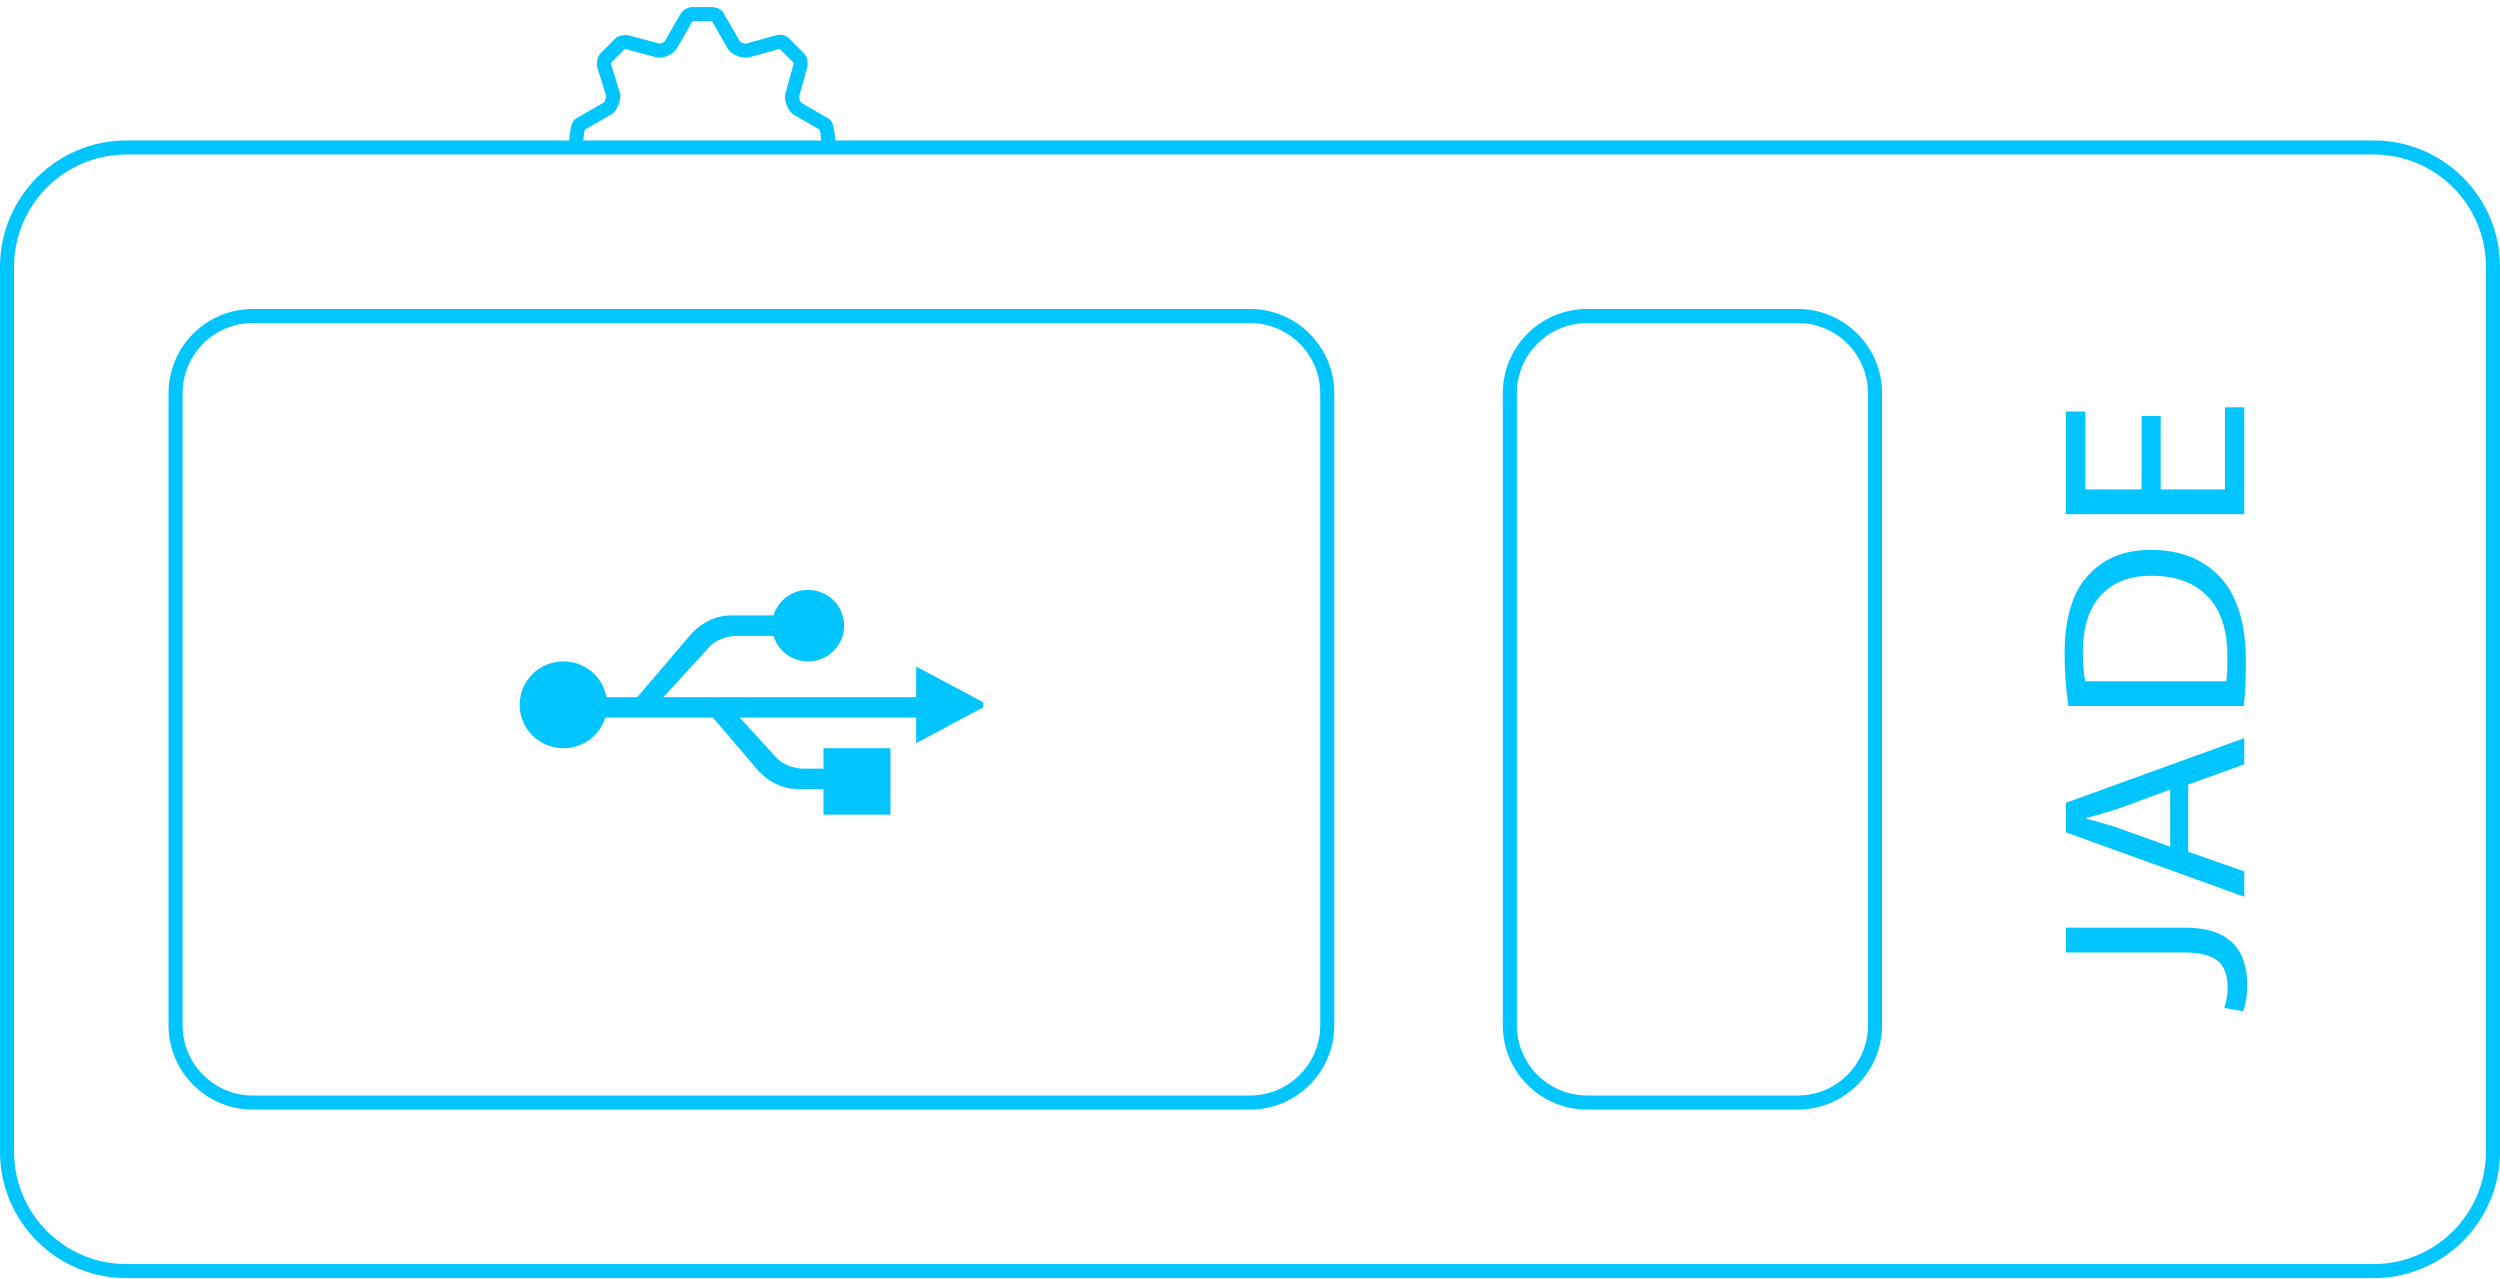
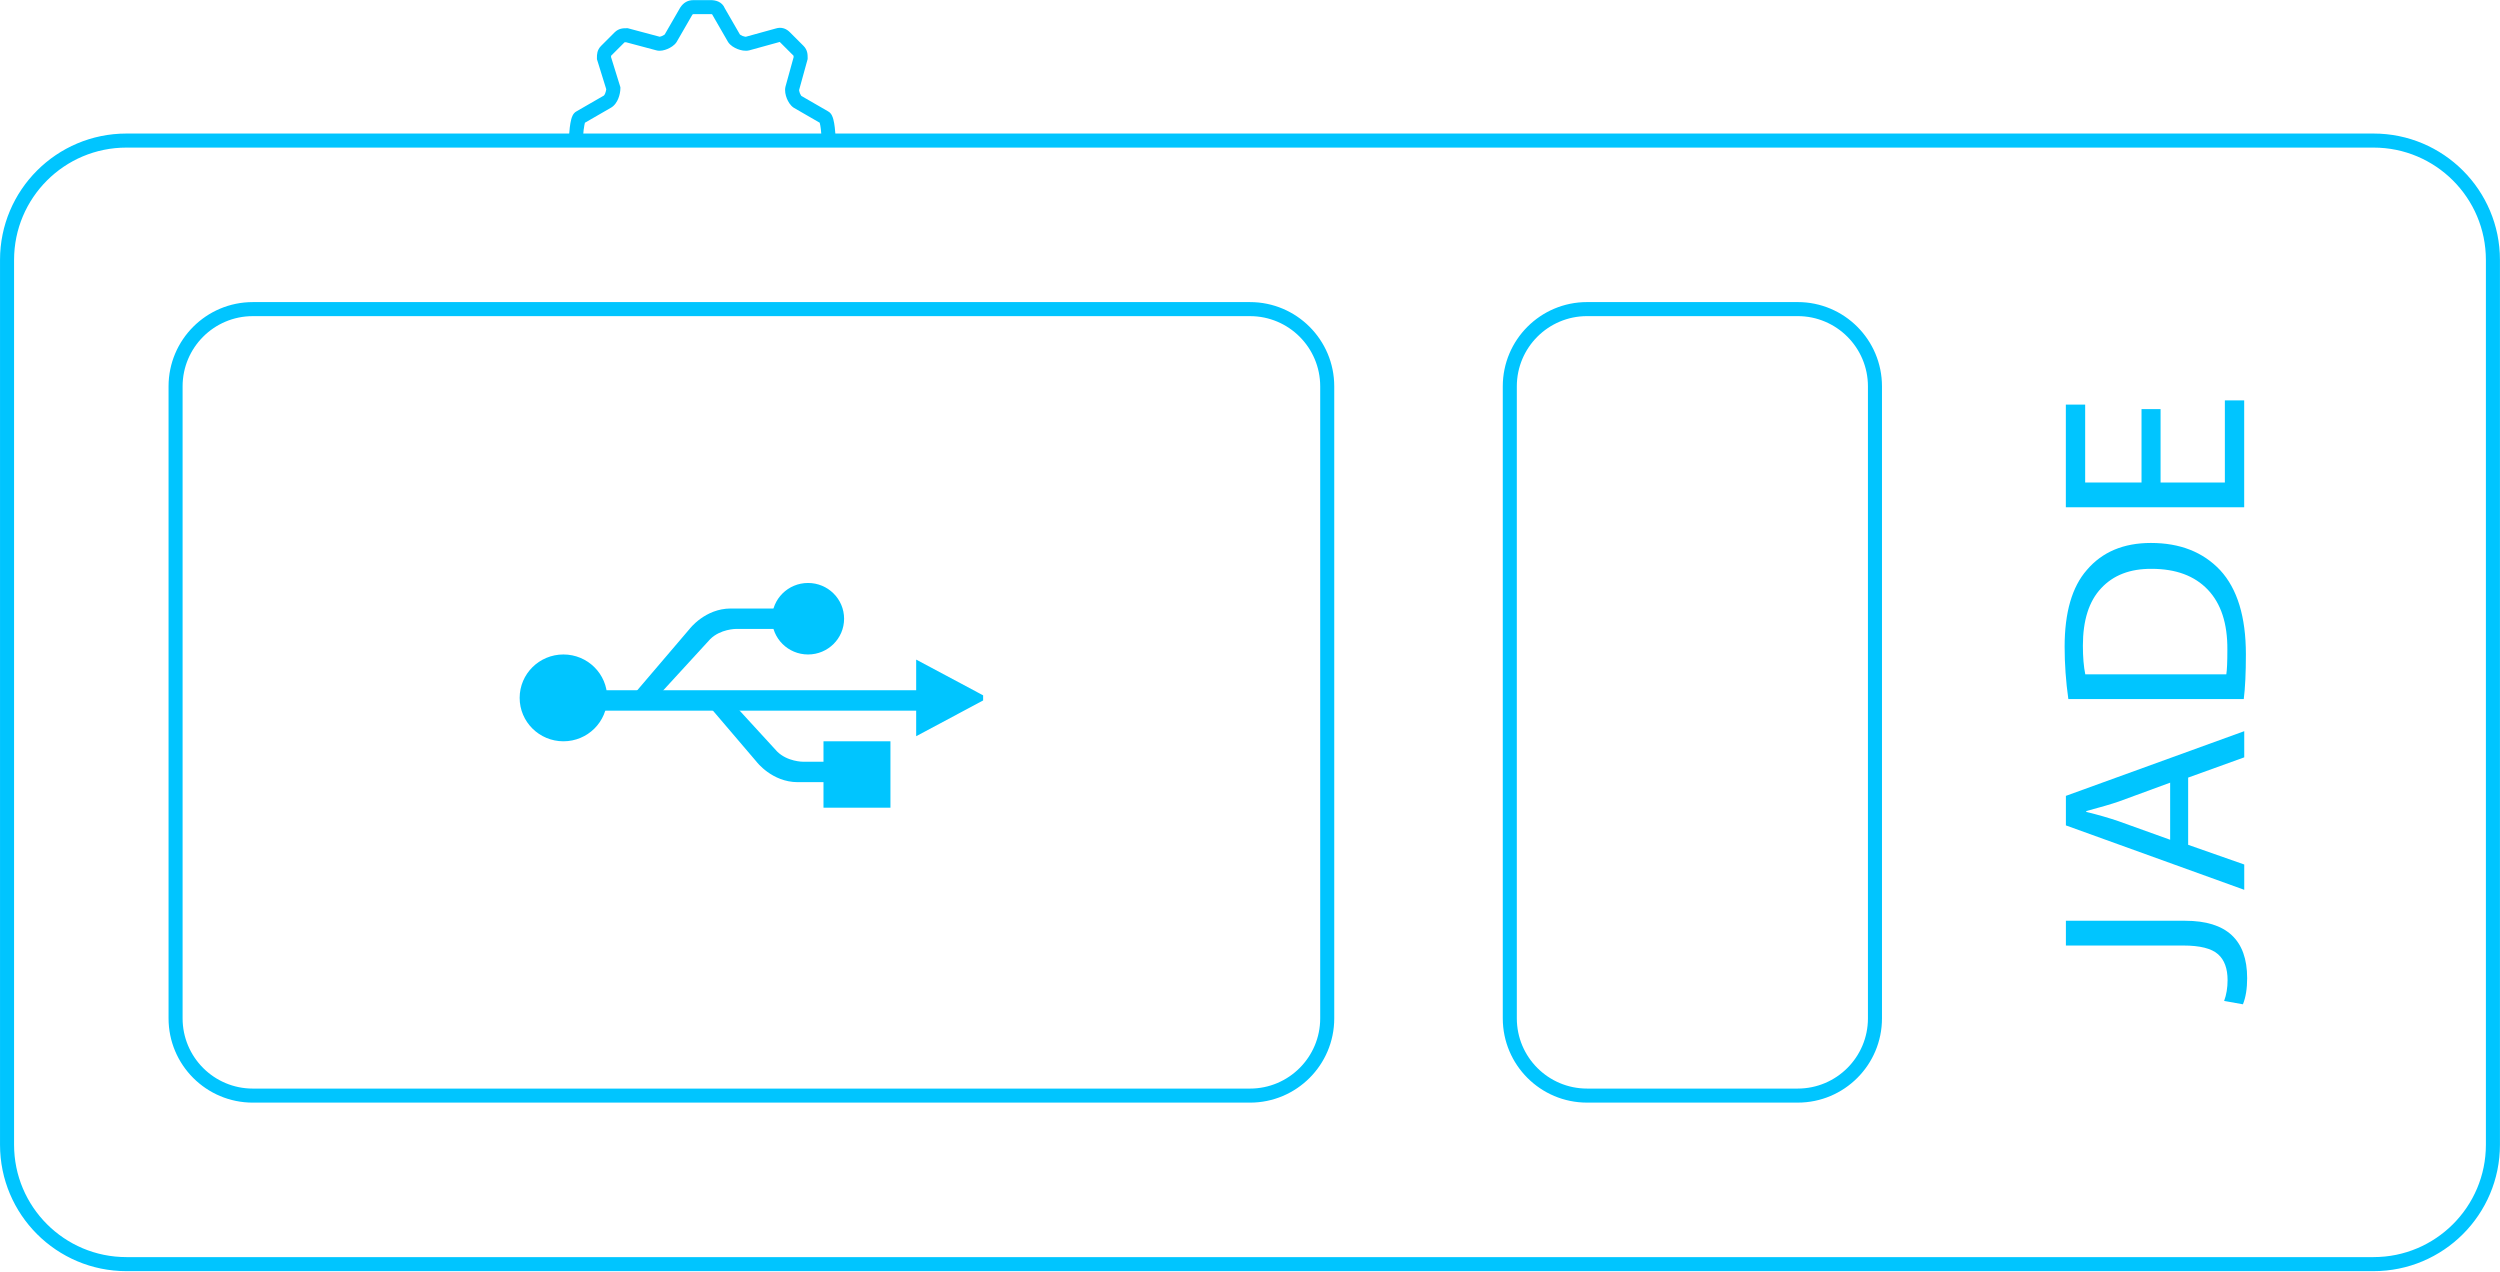
- <svg xmlns="http://www.w3.org/2000/svg" width="178" height="91" viewBox="0 0 178 91" fill="none">
-   <path fill-rule="evenodd" clip-rule="evenodd" d="M1 19L1 82C1 86.418 4.582 90 9 90L169 90C173.418 90 177 86.418 177 82L177 19C177 14.582 173.418 11 169 11L9 11C4.582 11 1 14.582 1 19ZM-3.93402e-07 82C-1.76132e-07 86.971 4.029 91 9 91L169 91C173.971 91 178 86.971 178 82L178 19C178 14.029 173.971 10 169 10L9 10C4.029 10 -3.36449e-06 14.029 -3.14722e-06 19L-3.93402e-07 82Z" fill="#00C5FF" />
-   <path d="M155.459 67.814L147.094 67.814L147.094 66.052L155.591 66.052C158.53 66.052 160 67.414 160 70.138C160 70.885 159.9 71.506 159.699 72L158.361 71.76C158.524 71.319 158.606 70.825 158.606 70.278C158.606 69.45 158.38 68.836 157.928 68.435C157.463 68.021 156.64 67.814 155.459 67.814Z" fill="#00C5FF" />
-   <path d="M155.799 55.858L155.799 60.645L159.793 62.046L159.793 63.849L147.094 59.263L147.094 57.16L159.793 52.554L159.793 54.416L155.799 55.858ZM154.517 60.284L154.517 56.219L150.862 57.56C150.36 57.734 149.587 57.961 148.545 58.241L148.545 58.301C149.374 58.502 150.14 58.722 150.843 58.962L154.517 60.284Z" fill="#00C5FF" />
-   <path d="M159.755 50.267L147.264 50.267C147.088 49.012 147 47.77 147 46.542C147 44.098 147.528 42.276 148.583 41.074C149.675 39.793 151.195 39.152 153.142 39.152C155.214 39.152 156.86 39.799 158.078 41.094C159.297 42.416 159.906 44.412 159.906 47.082C159.906 48.404 159.856 49.465 159.755 50.267ZM148.47 48.504L158.512 48.504C158.562 48.211 158.587 47.623 158.587 46.742C158.6 44.886 158.135 43.464 157.193 42.476C156.251 41.488 154.919 40.994 153.199 40.994C151.666 40.981 150.467 41.442 149.6 42.376C148.733 43.297 148.3 44.659 148.3 46.462C148.3 47.276 148.357 47.957 148.47 48.504Z" fill="#00C5FF" />
-   <path d="M152.483 29.621L153.839 29.621L153.839 34.848L158.417 34.848L158.417 29L159.793 29L159.793 36.61L147.094 36.61L147.094 29.3L148.47 29.3L148.47 34.848L152.483 34.848L152.483 29.621Z" fill="#00C5FF" />
-   <path fill-rule="evenodd" clip-rule="evenodd" d="M13 28.001L13 73.001C13 75.762 15.239 78.001 18 78.001L89 78.001C91.761 78.001 94 75.762 94 73.001L94 28.001C94 25.24 91.761 23.001 89 23.001L18 23.001C15.239 23.001 13 25.24 13 28.001ZM12 73.001C12 76.315 14.686 79.001 18 79.001L89 79.001C92.314 79.001 95 76.315 95 73.001L95 28.001C95 24.687 92.314 22.001 89 22.001L18 22.001C14.686 22.001 12 24.687 12 28.001L12 73.001Z" fill="#00C5FF" />
-   <path d="M43.233 50.182C43.233 51.889 41.838 53.273 40.117 53.273C38.395 53.273 37 51.889 37 50.182C37 48.475 38.395 47.091 40.117 47.091C41.838 47.091 43.233 48.475 43.233 50.182Z" fill="#00C5FF" />
-   <path d="M60.1 44.547C60.1 45.952 58.951 47.092 57.534 47.092C56.116 47.092 54.967 45.952 54.967 44.547C54.967 43.141 56.116 42.001 57.534 42.001C58.951 42.001 60.1 43.141 60.1 44.547Z" fill="#00C5FF" />
-   <path d="M52.033 43.818C50.2 43.818 49.1 45.273 49.1 45.273L45.066 50L46.9 50L50.566 46C51.3 45.273 52.4 45.273 52.4 45.273L55.333 45.273L55.333 43.818L52.033 43.818Z" fill="#00C5FF" />
-   <path d="M57.165 54.727C57.165 54.727 56.065 54.727 55.332 54L51.665 50L49.832 50L53.865 54.727C53.865 54.727 54.966 56.182 56.799 56.182L60.099 56.182L60.099 54.727L57.165 54.727Z" fill="#00C5FF" />
-   <path d="M65.232 47.456L65.232 52.911L69.999 50.365L69.999 50.002L65.232 47.456Z" fill="#00C5FF" />
-   <path d="M42.498 49.638L65.598 49.638L65.598 51.092L42.498 51.092L42.498 49.638Z" fill="#00C5FF" />
-   <path d="M58.633 53.273L63.4 53.273L63.4 58.001L58.633 58.001L58.633 53.273Z" fill="#00C5FF" />
-   <path fill-rule="evenodd" clip-rule="evenodd" d="M108 28L108 73C108 75.761 110.239 78 113 78L128 78C130.761 78 133 75.761 133 73L133 28C133 25.239 130.761 23 128 23L113 23C110.239 23 108 25.239 108 28ZM107 73C107 76.314 109.686 79 113 79L128 79C131.314 79 134 76.314 134 73L134 28C134 24.686 131.314 22 128 22L113 22C109.686 22 107 24.686 107 28L107 73Z" fill="#00C5FF" />
-   <path fill-rule="evenodd" clip-rule="evenodd" d="M41.561 9.682C41.517 10.039 41.5 10.412 41.5 10.5L40.5 10.5C40.5 10.366 40.52 9.952 40.569 9.559C40.593 9.364 40.626 9.154 40.674 8.979C40.697 8.893 40.729 8.794 40.777 8.703C40.807 8.645 40.893 8.492 41.07 8.406L42.985 7.301L42.993 7.297C42.996 7.294 43.004 7.287 43.017 7.27C43.04 7.24 43.066 7.193 43.091 7.13C43.132 7.029 43.155 6.923 43.163 6.842L42.5 4.706L42.5 4.63C42.5 4.621 42.5 4.611 42.5 4.6C42.499 4.393 42.498 4.055 42.795 3.758L43.758 2.795C44.054 2.499 44.392 2.5 44.599 2.501C44.61 2.501 44.62 2.501 44.63 2.501L44.695 2.501L46.968 3.107C46.971 3.106 46.975 3.106 46.98 3.105C47.017 3.099 47.07 3.084 47.13 3.059C47.19 3.034 47.244 3.004 47.284 2.975C47.306 2.96 47.319 2.949 47.325 2.943L48.427 1.033L48.436 1.02C48.538 0.867 48.665 0.726 48.841 0.629C49.019 0.529 49.202 0.501 49.37 0.501L50.63 0.501C50.91 0.501 51.407 0.595 51.602 1.084L52.675 2.943C52.681 2.948 52.693 2.959 52.714 2.973C52.754 3.001 52.809 3.03 52.871 3.055C52.933 3.08 52.993 3.096 53.042 3.104C53.079 3.109 53.099 3.108 53.103 3.108L55.227 2.522C55.419 2.46 55.619 2.452 55.816 2.517C56.004 2.58 56.143 2.696 56.242 2.795L57.205 3.758C57.502 4.055 57.501 4.393 57.5 4.6C57.5 4.611 57.5 4.621 57.5 4.63L57.5 4.698L56.893 6.898C56.893 6.902 56.892 6.922 56.897 6.959C56.904 7.008 56.921 7.068 56.946 7.13C56.971 7.192 57 7.247 57.028 7.287C57.042 7.308 57.053 7.32 57.058 7.326L58.93 8.406C59.107 8.492 59.193 8.645 59.223 8.703C59.271 8.794 59.303 8.893 59.326 8.979C59.374 9.154 59.407 9.364 59.431 9.559C59.48 9.952 59.5 10.366 59.5 10.5L58.5 10.5C58.5 10.412 58.483 10.039 58.439 9.682C58.417 9.502 58.39 9.347 58.361 9.241C58.36 9.237 58.359 9.234 58.358 9.231L56.514 8.167L56.501 8.158C56.265 8.001 56.106 7.722 56.017 7.501C55.928 7.278 55.848 6.956 55.922 6.657L55.925 6.646L56.5 4.563C56.5 4.539 56.499 4.519 56.498 4.501C56.497 4.482 56.496 4.47 56.495 4.462L55.535 3.503C55.535 3.503 55.535 3.503 55.535 3.503C55.526 3.493 55.519 3.486 55.512 3.48L53.344 4.079C53.045 4.153 52.723 4.073 52.499 3.984C52.278 3.895 52 3.736 51.843 3.5L51.834 3.487L50.691 1.505C50.675 1.503 50.654 1.501 50.63 1.501L49.37 1.501C49.344 1.501 49.331 1.503 49.325 1.504C49.318 1.509 49.302 1.525 49.276 1.563L48.166 3.487L48.157 3.5C48.001 3.734 47.726 3.893 47.518 3.98C47.402 4.029 47.275 4.069 47.147 4.091C47.035 4.11 46.874 4.123 46.712 4.074L44.565 3.501C44.54 3.501 44.519 3.502 44.5 3.502C44.482 3.503 44.469 3.505 44.462 3.506L43.505 4.462C43.504 4.47 43.503 4.482 43.502 4.501C43.501 4.517 43.501 4.535 43.5 4.555L44.167 6.703L44.167 6.779C44.167 6.995 44.116 7.262 44.02 7.501C43.932 7.721 43.765 8.022 43.462 8.181L41.642 9.231C41.641 9.234 41.64 9.237 41.639 9.241C41.61 9.347 41.583 9.502 41.561 9.682Z" fill="#00C5FF" />
+ <svg xmlns="http://www.w3.org/2000/svg" width="178" height="90.499" version="1.1" viewBox="0 0 47.096 23.945" xml:space="preserve">
+   <g transform="translate(-48.461 -128.57)">
+     <g transform="matrix(.26458 0 0 .26458 48.461 128.44)" fill="#00c5ff">
+       <path d="m1 19 3e-6 63c0 4.418 3.582 8 8 8h160c4.418 0 8-3.582 8-8v-63c0-4.418-3.582-8-8-8h-160c-4.418 0-8 3.582-8 8zm-1 63c2.1727e-7 4.971 4.029 9 9 9h160c4.971 0 9-4.029 9-9v-63c0-4.971-4.029-9-9-9h-160c-4.971 0-9 4.029-9 9z" clip-rule="evenodd" fill-rule="evenodd" />
+       <path d="m155.46 67.814h-8.365v-1.762h8.497c2.939 0 4.409 1.362 4.409 4.085 0 0.748-0.1 1.369-0.301 1.863l-1.338-0.24c0.163-0.441 0.245-0.935 0.245-1.482 0-0.828-0.226-1.442-0.678-1.842-0.465-0.414-1.288-0.621-2.469-0.621z" />
+       <path d="m155.8 55.858v4.786l3.994 1.402v1.802l-12.699-4.586v-2.103l12.699-4.606v1.863zm-1.282 4.426v-4.065l-3.655 1.342c-0.502 0.174-1.275 0.401-2.317 0.681v0.06c0.829 0.2 1.595 0.421 2.298 0.661z" />
+       <path d="m159.76 50.266h-12.491c-0.176-1.255-0.264-2.497-0.264-3.725 0-2.443 0.528-4.266 1.583-5.467 1.092-1.282 2.612-1.923 4.559-1.923 2.072 0 3.718 0.647 4.936 1.942 1.219 1.322 1.828 3.318 1.828 5.988 0 1.322-0.05 2.383-0.151 3.184zm-11.285-1.762h10.042c0.05-0.294 0.075-0.881 0.075-1.762 0.013-1.856-0.452-3.278-1.394-4.266-0.942-0.988-2.274-1.482-3.994-1.482-1.533-0.013-2.732 0.447-3.599 1.382-0.867 0.921-1.3 2.283-1.3 4.085 0 0.814 0.057 1.495 0.17 2.043z" />
+       <path d="m152.48 29.621h1.356v5.227h4.578v-5.848h1.376v7.61h-12.699v-7.31h1.376v5.547h4.013z" />
+       <path d="m13 28.001v45c0 2.761 2.239 5 5 5h71c2.761 0 5-2.239 5-5v-45c0-2.761-2.239-5-5-5h-71c-2.761 0-5 2.239-5 5zm-1 45c0 3.314 2.686 6 6 6h71c3.314 0 6-2.686 6-6v-45c0-3.314-2.686-6-6-6h-71c-3.314 0-6 2.686-6 6z" clip-rule="evenodd" fill-rule="evenodd" />
+       <path d="m43.233 50.182c0 1.707-1.395 3.091-3.117 3.091-1.721 0-3.117-1.384-3.117-3.091 0-1.707 1.395-3.091 3.117-3.091s3.117 1.384 3.117 3.091z" />
+       <path d="m60.1 44.546c0 1.406-1.149 2.546-2.567 2.546-1.418 0-2.567-1.14-2.567-2.546s1.149-2.546 2.567-2.546c1.417 0 2.567 1.14 2.567 2.546z" />
+       <path d="m52.033 43.818c-1.833 0-2.933 1.454-2.933 1.454l-4.034 4.728h1.833l3.667-4c0.733-0.727 1.833-0.727 1.833-0.727h2.933v-1.454z" />
+       <path d="m57.165 54.728s-1.1 0-1.833-0.727l-3.667-4h-1.833l4.034 4.728s1.1 1.454 2.933 1.454h3.3v-1.454z" />
+       <path d="m65.232 47.456v5.455l4.767-2.546v-0.364z" />
+       <path d="m42.498 49.638h23.1v1.454h-23.1z" />
+       <path d="m58.633 53.273h4.767v4.728h-4.767z" />
+       <path d="m108 28v45c0 2.761 2.239 5 5 5h15c2.761 0 5-2.239 5-5v-45c0-2.761-2.239-5-5-5h-15c-2.761 0-5 2.239-5 5zm-1 45c0 3.314 2.686 6 6 6h15c3.314 0 6-2.686 6-6v-45c0-3.314-2.686-6-6-6h-15c-3.314 0-6 2.686-6 6z" clip-rule="evenodd" fill-rule="evenodd" />
+       <path d="m41.561 9.682c-0.044 0.357-0.061 0.73-0.061 0.818h-1c0-0.134 0.02-0.548 0.069-0.941 0.024-0.195 0.058-0.406 0.105-0.581 0.023-0.086 0.056-0.185 0.103-0.275 0.03-0.058 0.116-0.212 0.293-0.297l1.916-1.105 0.008-0.004c0.003-0.003 0.011-0.011 0.024-0.027 0.023-0.031 0.05-0.078 0.075-0.14 0.04-0.101 0.063-0.207 0.072-0.287l-0.663-2.136v-0.076c0-0.01 0-0.02-1e-4 -0.03-8e-4 -0.207-0.002-0.545 0.295-0.842l0.963-0.963c0.297-0.297 0.635-0.295 0.842-0.295 0.01 4e-5 0.02 8e-5 0.03 8e-5h0.066l2.273 0.606c0.003-4.3e-4 0.008-0.001 0.013-0.002 0.037-0.006 0.09-0.021 0.15-0.047 0.059-0.025 0.114-0.055 0.154-0.083 0.022-0.015 0.035-0.027 0.041-0.032l1.102-1.91 9e-3 -0.013c0.102-0.152 0.23-0.294 0.405-0.391 0.178-0.099 0.361-0.128 0.53-0.128h1.259c0.281 0 0.777 0.094 0.973 0.583l1.073 1.859c6e-3 0.005 0.018 0.016 0.039 0.03 0.04 0.028 0.095 0.057 0.157 0.082 0.062 0.025 0.122 0.041 0.171 0.048 0.037 0.006 0.057 0.004 0.061 0.004l2.123-0.586c0.193-0.061 0.392-0.07 0.589-0.005 0.189 0.063 0.328 0.179 0.427 0.278l0.963 0.963c0.297 0.297 0.295 0.635 0.295 0.842-1e-4 0.01-1e-4 0.02-1e-4 0.03v0.068l-0.607 2.2c-3e-4 0.004-0.002 0.024 4e-3 0.061 0.007 0.049 0.024 0.109 0.049 0.171 0.025 0.062 0.054 0.117 0.082 0.157 0.014 0.021 0.025 0.033 0.03 0.039l1.872 1.08c0.177 0.086 0.263 0.239 0.293 0.297 0.048 0.091 0.08 0.19 0.103 0.275 0.048 0.175 0.081 0.385 0.105 0.581 0.049 0.392 0.069 0.806 0.069 0.941h-1c0-0.088-0.017-0.461-0.061-0.818-0.022-0.18-0.049-0.335-0.078-0.441-1e-3 -0.004-0.002-0.007-0.003-0.011l-1.844-1.064-0.013-0.009c-0.236-0.157-0.395-0.435-0.483-0.656-0.089-0.223-0.17-0.546-0.095-0.844l0.003-0.012 0.575-2.082c-2e-4 -0.024-6e-4 -0.044-0.002-0.063-9e-4 -0.019-0.002-0.031-0.003-0.039l-0.96-0.96v0c-0.009-0.009-0.017-0.016-0.023-0.022l-2.168 0.598c-0.298 0.075-0.621-0.006-0.844-0.095-0.221-0.088-0.499-0.248-0.656-0.483l-9e-3 -0.013-1.143-1.982c-0.016-0.003-0.037-0.004-0.061-0.004h-1.259c-0.026 0-0.04 0.002-0.046 0.003-0.007 0.006-0.023 0.021-0.049 0.059l-1.11 1.924-9e-3 0.013c-0.155 0.233-0.431 0.392-0.639 0.48-0.116 0.049-0.243 0.089-0.371 0.111-0.112 0.019-0.273 0.032-0.435-0.017l-2.148-0.573c-0.025 2e-4 -0.046 6.3e-4 -0.065 0.002-0.018 9e-4 -0.031 0.002-0.039 0.003l-0.957 0.957c-1e-3 0.008-0.002 0.02-0.003 0.039-8e-4 0.016-0.001 0.034-0.001 0.055l0.666 2.147v0.076c0 0.216-0.051 0.483-0.147 0.723-0.088 0.22-0.255 0.52-0.558 0.679l-1.82 1.05c-1e-3 0.003-0.002 0.007-0.003 0.011-0.029 0.106-0.056 0.261-0.078 0.441z" clip-rule="evenodd" fill-rule="evenodd" />
+     </g>
+   </g>
</svg>
